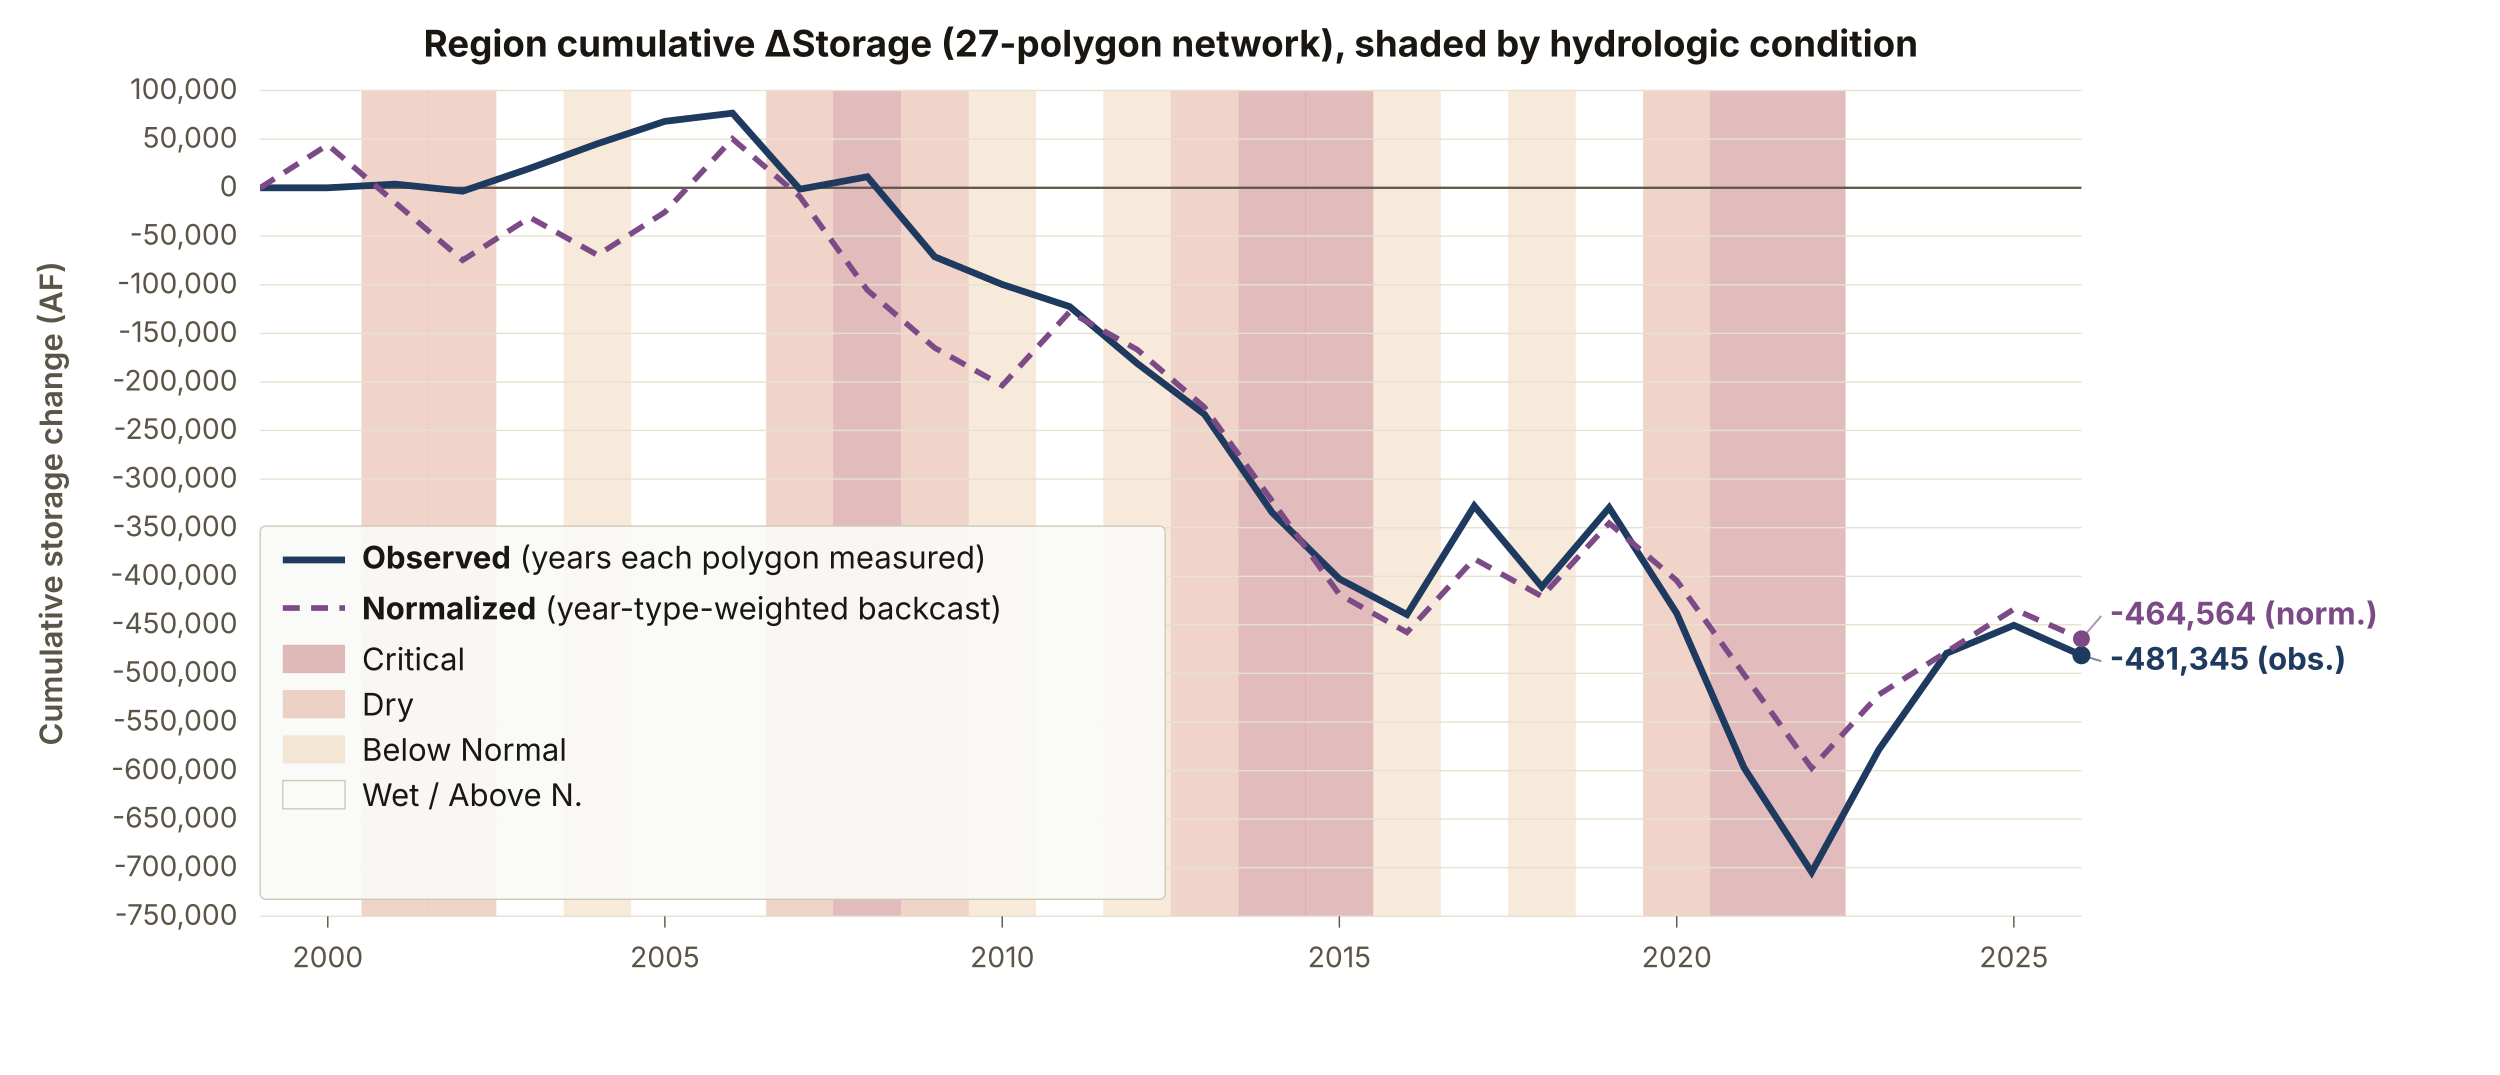
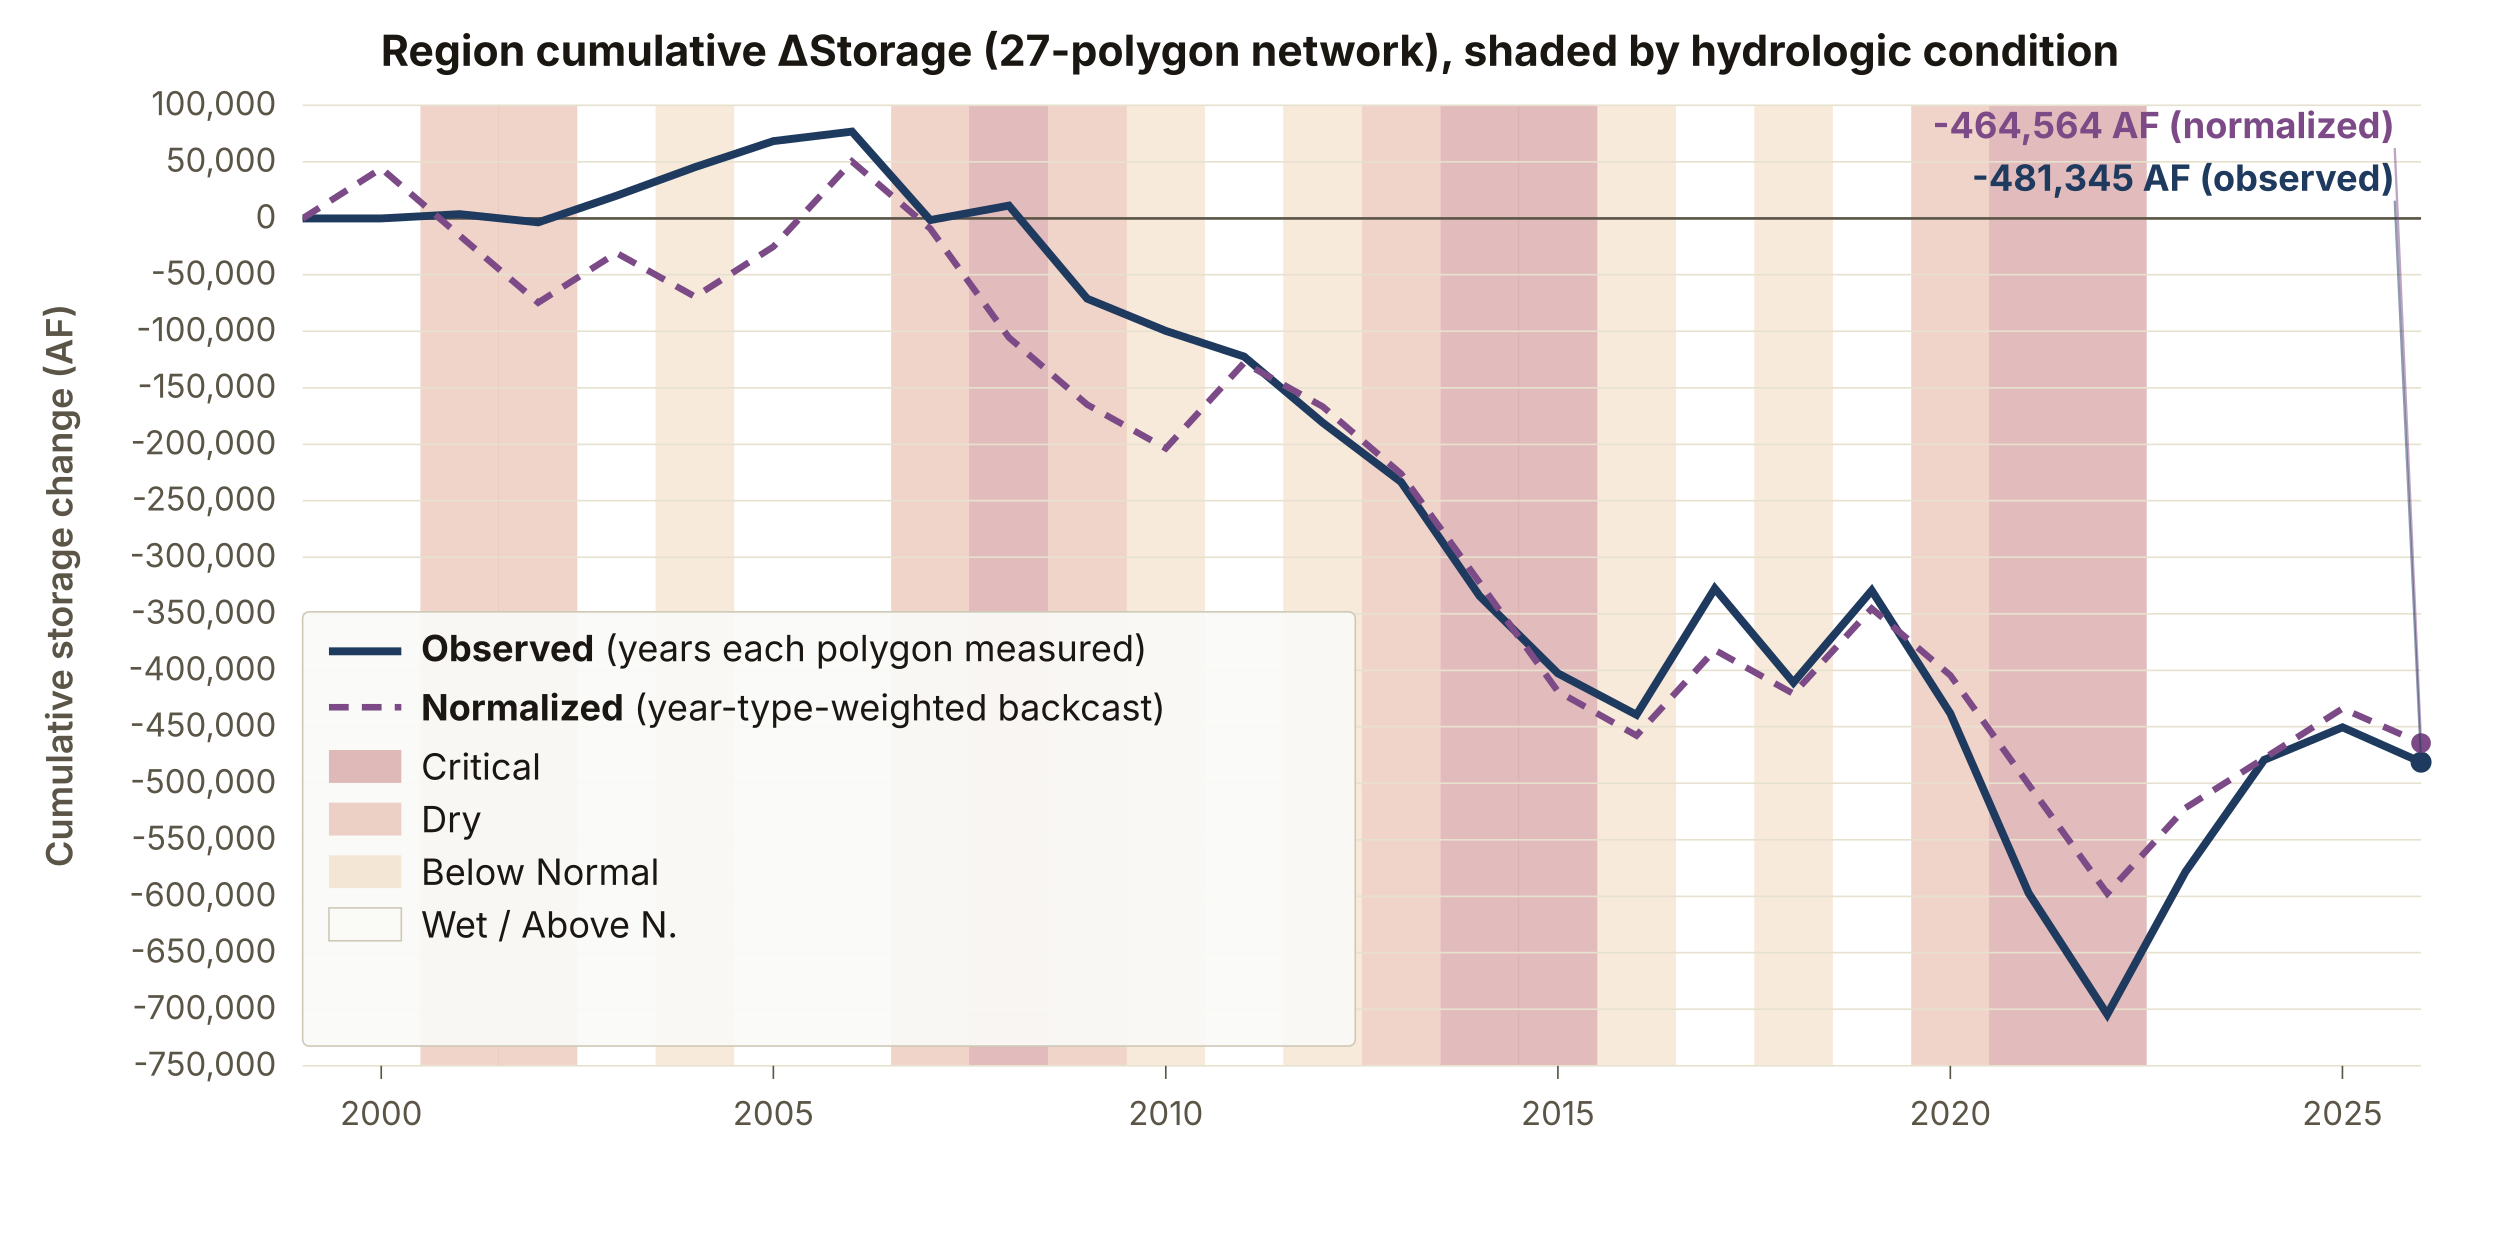
- <svg xmlns="http://www.w3.org/2000/svg" viewBox="0 0 884 380" style="background:#fafaf7;font-family:'Inter',ui-sans-serif,system-ui;width:100%;height:auto;display:block;">
+ <svg xmlns="http://www.w3.org/2000/svg" viewBox="0 0 760 380" style="background:#fafaf7;font-family:'Inter',ui-sans-serif,system-ui;width:100%;height:auto;display:block;">
  <defs>
    <clipPath id="ts-clip">
      <rect x="92" y="32" width="644" height="292" />
    </clipPath>
  </defs>
-   <text x="414.0" y="20" text-anchor="middle" font-size="13" font-weight="700" fill="#1a1612">Region cumulative ΔStorage (27-polygon network), shaded by hydrologic condition</text>
+   <text x="380.0" y="20" text-anchor="middle" font-size="13" font-weight="700" fill="#1a1612">Region cumulative ΔStorage (27-polygon network), shaded by hydrologic condition</text>
  <rect x="127.8" y="32" width="23.9" height="292" fill="#c75a35" fill-opacity="0.26" />
  <rect x="151.6" y="32" width="23.9" height="292" fill="#c75a35" fill-opacity="0.26" />
  <rect x="199.3" y="32" width="23.9" height="292" fill="#d99a4f" fill-opacity="0.2" />
  <rect x="270.9" y="32" width="23.9" height="292" fill="#c75a35" fill-opacity="0.26" />
  <rect x="294.7" y="32" width="23.9" height="292" fill="#a32d2d" fill-opacity="0.32" />
  <rect x="318.6" y="32" width="23.9" height="292" fill="#c75a35" fill-opacity="0.26" />
  <rect x="342.4" y="32" width="23.9" height="292" fill="#d99a4f" fill-opacity="0.2" />
  <rect x="390.1" y="32" width="23.9" height="292" fill="#d99a4f" fill-opacity="0.2" />
  <rect x="414.0" y="32" width="23.9" height="292" fill="#c75a35" fill-opacity="0.26" />
  <rect x="437.9" y="32" width="23.9" height="292" fill="#a32d2d" fill-opacity="0.32" />
  <rect x="461.7" y="32" width="23.9" height="292" fill="#a32d2d" fill-opacity="0.32" />
  <rect x="485.6" y="32" width="23.9" height="292" fill="#d99a4f" fill-opacity="0.2" />
  <rect x="533.3" y="32" width="23.9" height="292" fill="#d99a4f" fill-opacity="0.2" />
  <rect x="581.0" y="32" width="23.9" height="292" fill="#c75a35" fill-opacity="0.26" />
  <rect x="604.8" y="32" width="23.9" height="292" fill="#a32d2d" fill-opacity="0.32" />
  <rect x="628.7" y="32" width="23.9" height="292" fill="#a32d2d" fill-opacity="0.32" />
  <line x1="92" y1="324.0" x2="736" y2="324.0" stroke="#e7e1cf" stroke-width="0.5" />
  <text x="84" y="327.0" text-anchor="end" font-size="10" fill="#5b5547">-750,000</text>
  <line x1="92" y1="306.8" x2="736" y2="306.8" stroke="#e7e1cf" stroke-width="0.5" />
  <text x="84" y="309.8" text-anchor="end" font-size="10" fill="#5b5547">-700,000</text>
  <line x1="92" y1="289.6" x2="736" y2="289.6" stroke="#e7e1cf" stroke-width="0.5" />
  <text x="84" y="292.6" text-anchor="end" font-size="10" fill="#5b5547">-650,000</text>
  <line x1="92" y1="272.5" x2="736" y2="272.5" stroke="#e7e1cf" stroke-width="0.5" />
  <text x="84" y="275.5" text-anchor="end" font-size="10" fill="#5b5547">-600,000</text>
  <line x1="92" y1="255.3" x2="736" y2="255.3" stroke="#e7e1cf" stroke-width="0.5" />
  <text x="84" y="258.3" text-anchor="end" font-size="10" fill="#5b5547">-550,000</text>
  <line x1="92" y1="238.1" x2="736" y2="238.1" stroke="#e7e1cf" stroke-width="0.5" />
  <text x="84" y="241.1" text-anchor="end" font-size="10" fill="#5b5547">-500,000</text>
  <line x1="92" y1="220.9" x2="736" y2="220.9" stroke="#e7e1cf" stroke-width="0.5" />
  <text x="84" y="223.9" text-anchor="end" font-size="10" fill="#5b5547">-450,000</text>
  <line x1="92" y1="203.8" x2="736" y2="203.8" stroke="#e7e1cf" stroke-width="0.5" />
  <text x="84" y="206.8" text-anchor="end" font-size="10" fill="#5b5547">-400,000</text>
  <line x1="92" y1="186.6" x2="736" y2="186.6" stroke="#e7e1cf" stroke-width="0.5" />
  <text x="84" y="189.6" text-anchor="end" font-size="10" fill="#5b5547">-350,000</text>
  <line x1="92" y1="169.4" x2="736" y2="169.4" stroke="#e7e1cf" stroke-width="0.5" />
  <text x="84" y="172.4" text-anchor="end" font-size="10" fill="#5b5547">-300,000</text>
  <line x1="92" y1="152.2" x2="736" y2="152.2" stroke="#e7e1cf" stroke-width="0.5" />
  <text x="84" y="155.2" text-anchor="end" font-size="10" fill="#5b5547">-250,000</text>
  <line x1="92" y1="135.1" x2="736" y2="135.1" stroke="#e7e1cf" stroke-width="0.5" />
  <text x="84" y="138.1" text-anchor="end" font-size="10" fill="#5b5547">-200,000</text>
  <line x1="92" y1="117.9" x2="736" y2="117.9" stroke="#e7e1cf" stroke-width="0.5" />
  <text x="84" y="120.9" text-anchor="end" font-size="10" fill="#5b5547">-150,000</text>
  <line x1="92" y1="100.7" x2="736" y2="100.7" stroke="#e7e1cf" stroke-width="0.5" />
  <text x="84" y="103.7" text-anchor="end" font-size="10" fill="#5b5547">-100,000</text>
  <line x1="92" y1="83.5" x2="736" y2="83.5" stroke="#e7e1cf" stroke-width="0.5" />
  <text x="84" y="86.5" text-anchor="end" font-size="10" fill="#5b5547">-50,000</text>
  <line x1="92" y1="66.4" x2="736" y2="66.4" stroke="#e7e1cf" stroke-width="0.5" />
  <text x="84" y="69.4" text-anchor="end" font-size="10" fill="#5b5547">0</text>
  <line x1="92" y1="49.2" x2="736" y2="49.2" stroke="#e7e1cf" stroke-width="0.5" />
  <text x="84" y="52.2" text-anchor="end" font-size="10" fill="#5b5547">50,000</text>
  <line x1="92" y1="32.0" x2="736" y2="32.0" stroke="#e7e1cf" stroke-width="0.5" />
  <text x="84" y="35.0" text-anchor="end" font-size="10" fill="#5b5547">100,000</text>
  <line x1="92" y1="66.4" x2="736" y2="66.4" stroke="#5b5547" stroke-width="0.8" />
  <line x1="115.9" y1="324" x2="115.9" y2="328" stroke="#5b5547" stroke-width="0.5" />
  <text x="115.9" y="342" text-anchor="middle" font-size="10" fill="#5b5547">2000</text>
  <line x1="235.1" y1="324" x2="235.1" y2="328" stroke="#5b5547" stroke-width="0.5" />
  <text x="235.1" y="342" text-anchor="middle" font-size="10" fill="#5b5547">2005</text>
  <line x1="354.4" y1="324" x2="354.4" y2="328" stroke="#5b5547" stroke-width="0.5" />
  <text x="354.4" y="342" text-anchor="middle" font-size="10" fill="#5b5547">2010</text>
  <line x1="473.6" y1="324" x2="473.6" y2="328" stroke="#5b5547" stroke-width="0.5" />
  <text x="473.6" y="342" text-anchor="middle" font-size="10" fill="#5b5547">2015</text>
  <line x1="592.9" y1="324" x2="592.9" y2="328" stroke="#5b5547" stroke-width="0.5" />
  <text x="592.9" y="342" text-anchor="middle" font-size="10" fill="#5b5547">2020</text>
  <line x1="712.1" y1="324" x2="712.1" y2="328" stroke="#5b5547" stroke-width="0.5" />
  <text x="712.1" y="342" text-anchor="middle" font-size="10" fill="#5b5547">2025</text>
  <text x="22" y="178.0" transform="rotate(-90,22,178.0)" text-anchor="middle" font-size="11" fill="#5b5547" font-weight="600">Cumulative storage change (AF)</text>
  <polyline points="92.0,66.4 115.9,66.4 139.7,65.1 163.6,67.6 187.4,59.5 211.3,50.8 235.1,42.9 259.0,40.0 282.8,66.9 306.7,62.5 330.5,90.8 354.4,100.6 378.2,108.4 402.1,128.5 425.9,146.5 449.8,181.2 473.6,204.7 497.5,217.3 521.3,178.9 545.2,207.5 569.0,179.5 592.9,216.9 616.7,271.5 640.6,308.4 664.4,265.0 688.3,231.0 712.1,221.1 736.0,231.7" fill="none" stroke="#1f3a5f" stroke-width="2.4" clip-path="url(#ts-clip)" />
  <circle cx="736.0" cy="231.7" r="3.2" fill="#1f3a5f" />
  <polyline points="92.0,66.4 115.9,51.2 139.7,71.6 163.6,92.0 187.4,76.9 211.3,90.2 235.1,75.0 259.0,49.1 282.8,69.5 306.7,102.6 330.5,123.0 354.4,136.3 378.2,110.3 402.1,123.6 425.9,144.0 449.8,177.1 473.6,210.2 497.5,223.6 521.3,197.6 545.2,210.9 569.0,185.0 592.9,205.3 616.7,238.5 640.6,271.6 664.4,245.6 688.3,230.5 712.1,215.4 736.0,225.9" fill="none" stroke="#7c4a86" stroke-width="2.0" stroke-dasharray="6,4" clip-path="url(#ts-clip)" />
  <circle cx="736.0" cy="225.9" r="3.0" fill="#7c4a86" />
-   <line x1="736.0" y1="231.7" x2="743.0" y2="233.8" stroke="#1f3a5f" stroke-width="0.7" opacity="0.6" />
-   <text x="746.0" y="236.8" text-anchor="start" font-size="11" font-weight="700" fill="#1f3a5f">-481,345 (obs.)</text>
-   <line x1="736.0" y1="225.9" x2="743.0" y2="217.8" stroke="#7c4a86" stroke-width="0.7" opacity="0.6" />
-   <text x="746.0" y="220.8" text-anchor="start" font-size="11" font-weight="700" fill="#7c4a86">-464,564 (norm.)</text>
+   <line x1="736.0" y1="225.9" x2="728.0" y2="45.0" stroke="#7c4a86" stroke-width="0.7" opacity="0.5" />
+   <text x="728.0" y="42.0" text-anchor="end" font-size="11" font-weight="700" fill="#7c4a86">-464,564 AF (normalized)</text>
+   <line x1="736.0" y1="231.7" x2="728.0" y2="61.0" stroke="#1f3a5f" stroke-width="0.7" opacity="0.5" />
+   <text x="728.0" y="58.0" text-anchor="end" font-size="11" font-weight="700" fill="#1f3a5f">-481,345 AF (observed)</text>
  <g transform="translate(100,208)">
    <rect x="-8" y="-22" width="320" height="132" fill="#fafaf7" fill-opacity="0.92" stroke="#cfc9b8" stroke-width="0.5" rx="2" />
    <line x1="0" y1="-10" x2="22" y2="-10" stroke="#1f3a5f" stroke-width="2.4" />
    <text x="28" y="-7" font-size="11" fill="#1a1612">
      <tspan font-weight="700">Observed</tspan> (years each polygon measured)</text>
    <line x1="0" y1="7" x2="22" y2="7" stroke="#7c4a86" stroke-width="2.0" stroke-dasharray="6,4" />
    <text x="28" y="11" font-size="11" fill="#1a1612">
      <tspan font-weight="700">Normalized</tspan> (year-type-weighted backcast)</text>
    <rect x="0" y="20" width="22" height="10" fill="#a32d2d" fill-opacity="0.32" />
    <text x="28" y="29" font-size="11" fill="#1a1612">Critical</text>
    <rect x="0" y="36" width="22" height="10" fill="#c75a35" fill-opacity="0.26" />
    <text x="28" y="45" font-size="11" fill="#1a1612">Dry</text>
    <rect x="0" y="52" width="22" height="10" fill="#d99a4f" fill-opacity="0.2" />
    <text x="28" y="61" font-size="11" fill="#1a1612">Below Normal</text>
    <rect x="0" y="68" width="22" height="10" fill="#fafaf7" stroke="#cfc9b8" stroke-width="0.5" />
    <text x="28" y="77" font-size="11" fill="#1a1612">Wet / Above N.</text>
  </g>
</svg>
